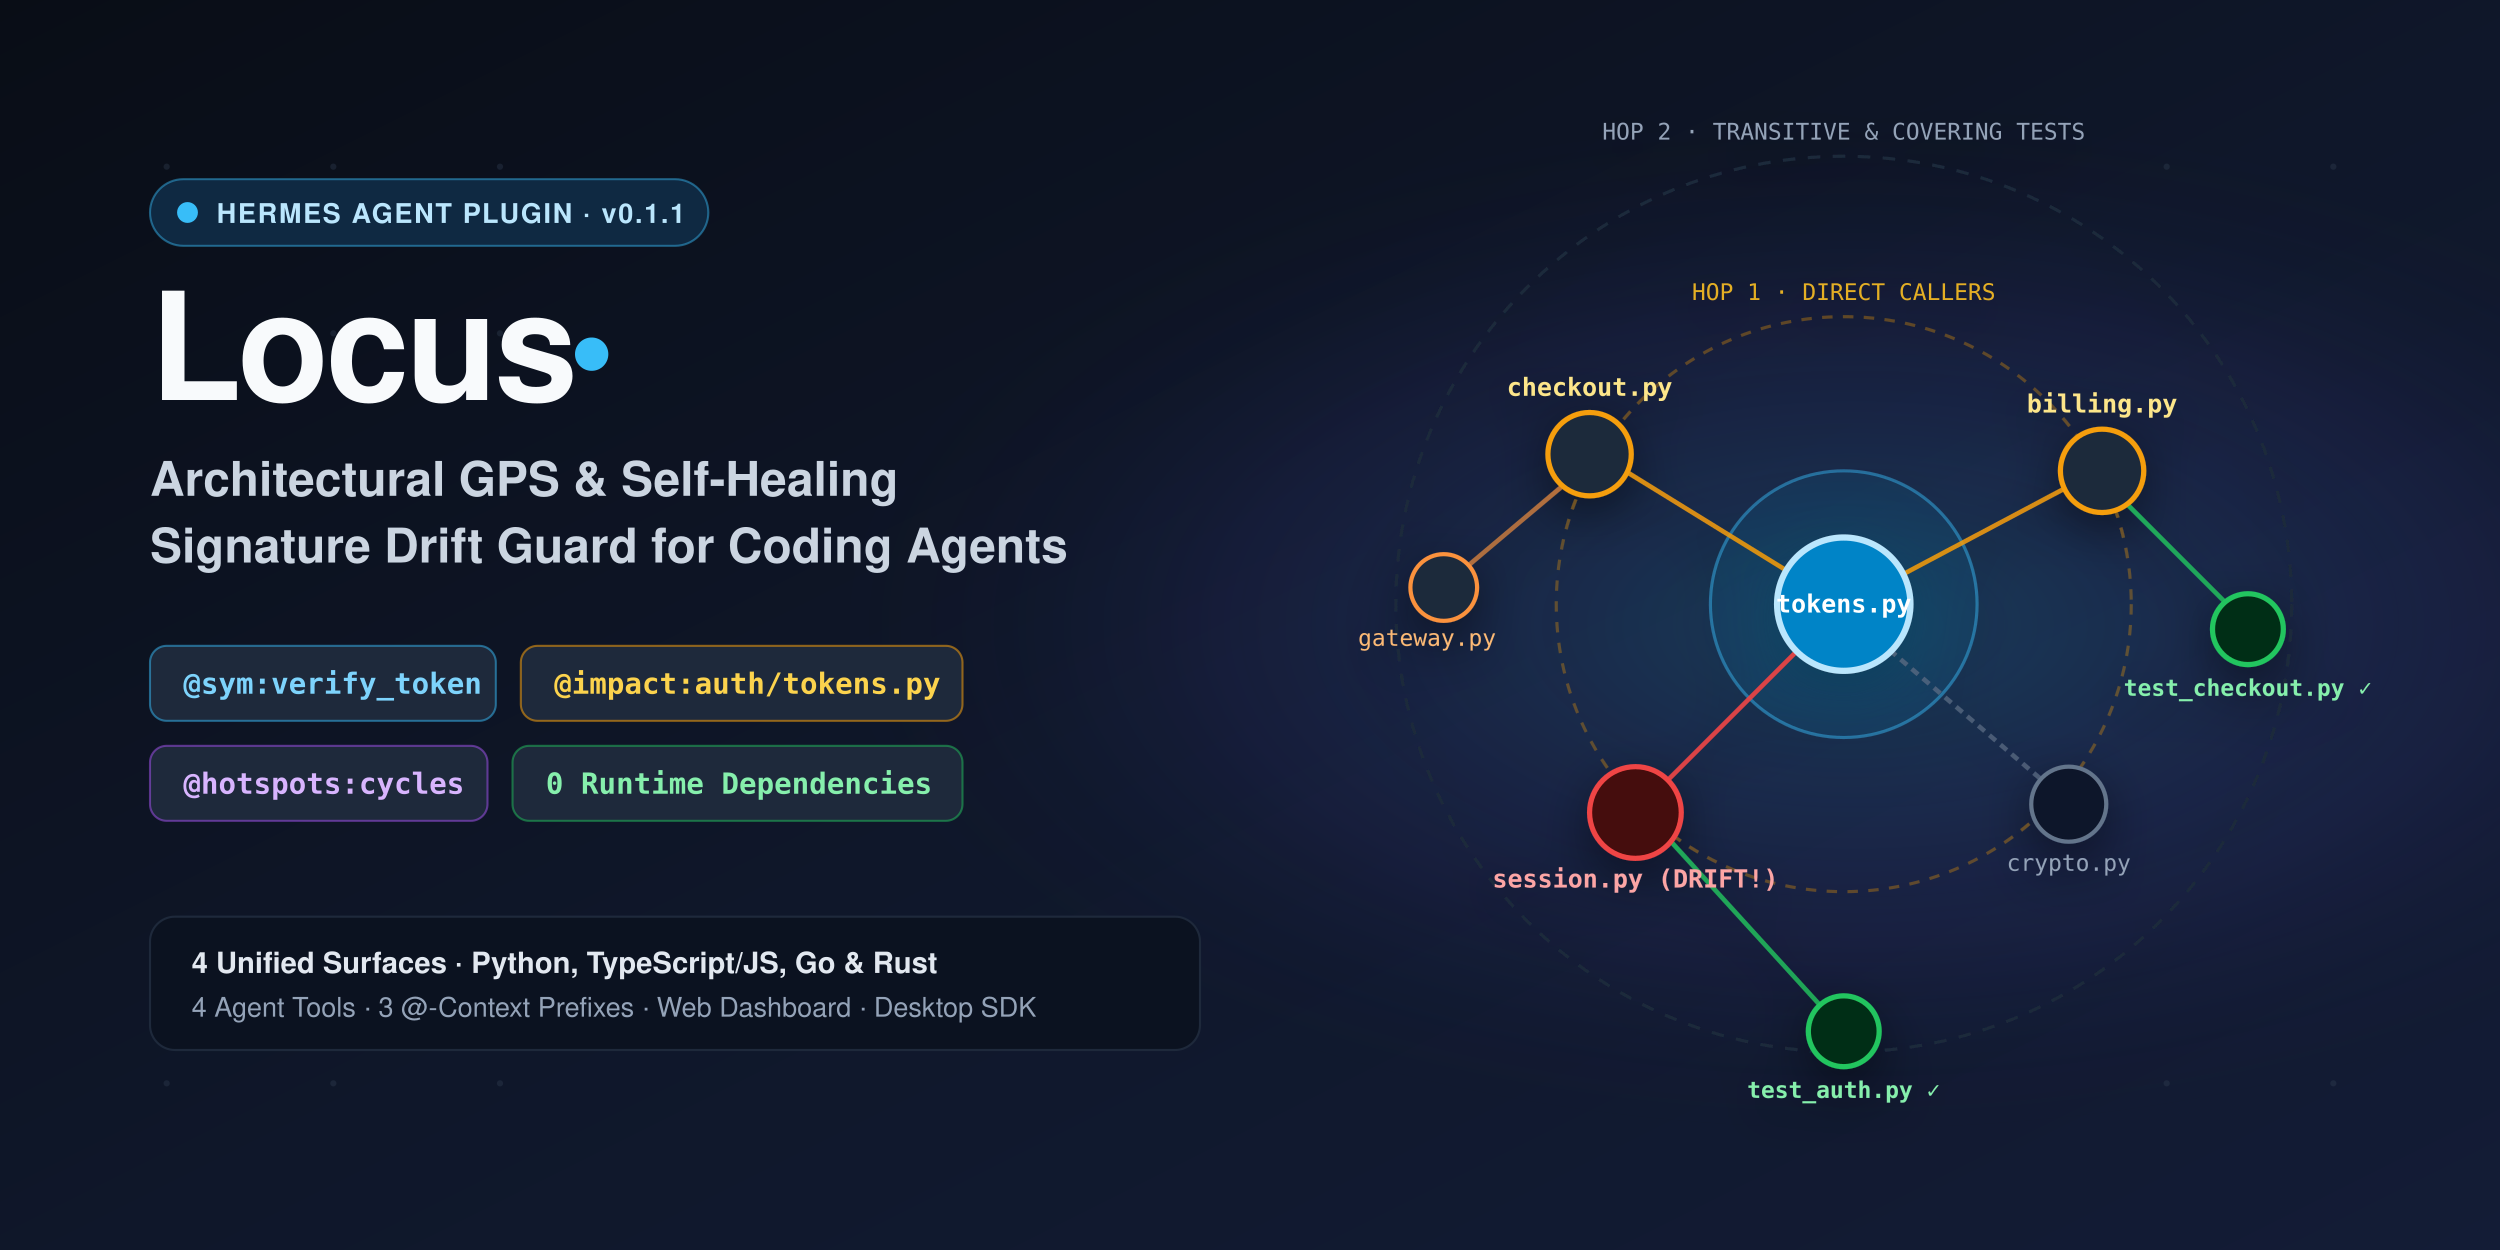
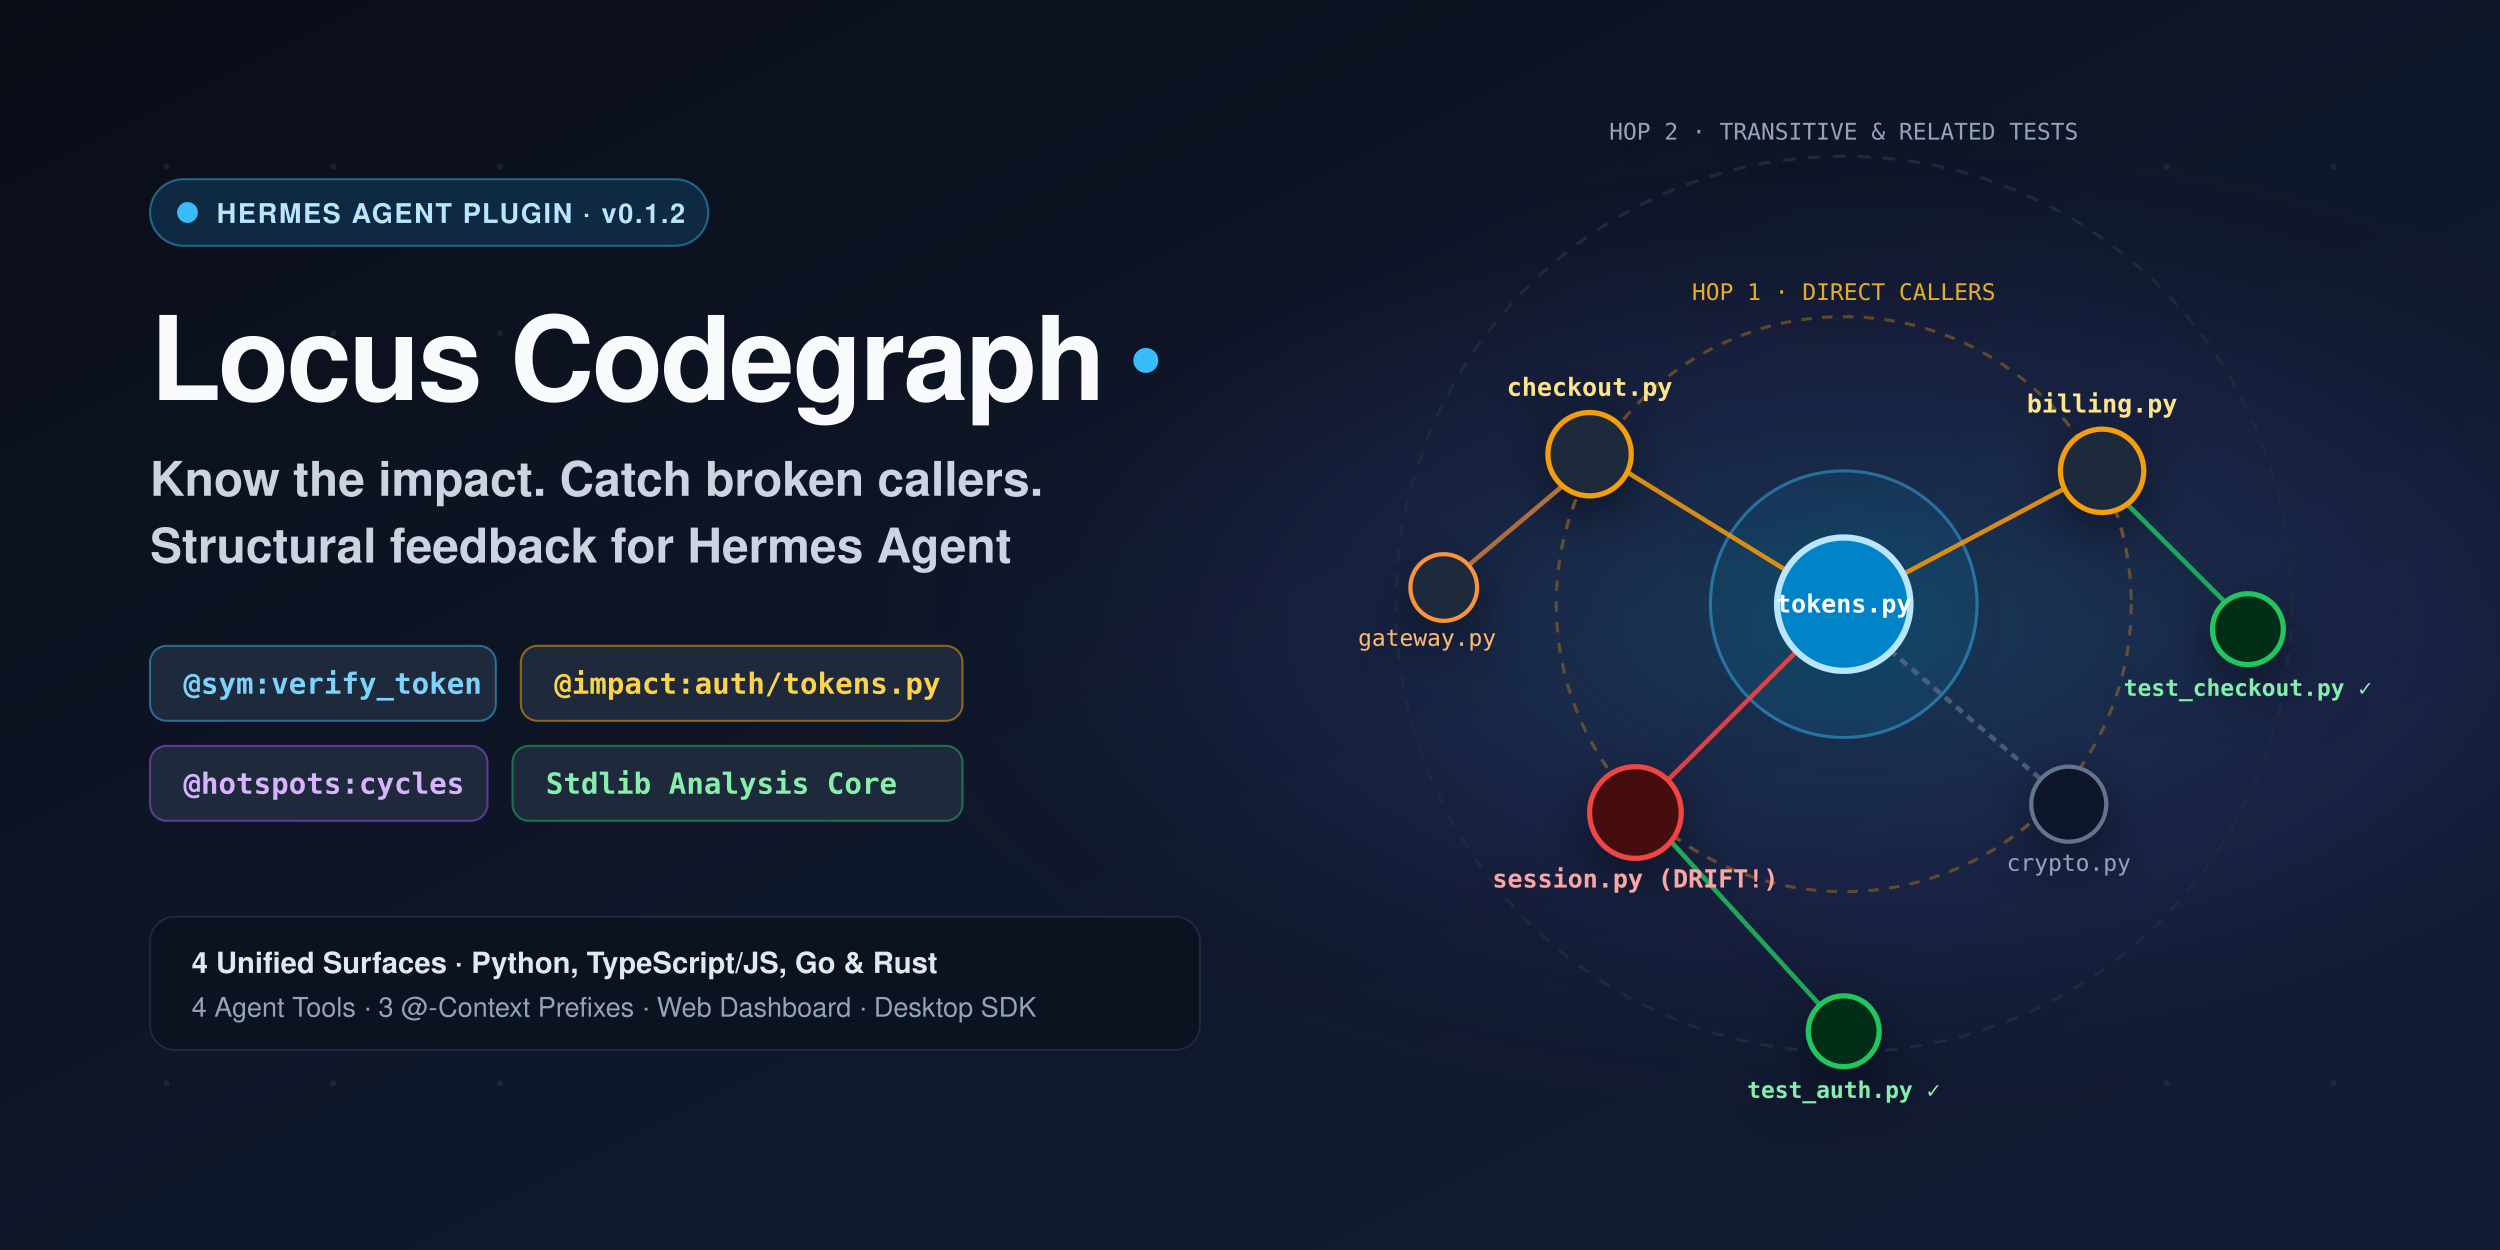
- <svg xmlns="http://www.w3.org/2000/svg" viewBox="0 0 1200 600" width="1200" height="600" role="img" aria-label="Locus — Live AST Codebase Graph, Blast-Radius Engine and Signature Drift Guard for Hermes Agent">
+ <svg xmlns="http://www.w3.org/2000/svg" viewBox="0 0 1200 600" width="1200" height="600" role="img" aria-label="Locus Codegraph — Local code graph and signature drift feedback for Hermes Agent">
  <defs>
    <linearGradient id="bgGrad" x1="0%" y1="0%" x2="100%" y2="100%">
      <stop offset="0%" stop-color="#090d16" />
      <stop offset="52%" stop-color="#0f172a" />
      <stop offset="100%" stop-color="#131c36" />
    </linearGradient>
    <radialGradient id="glowCyan" cx="74%" cy="50%" r="42%">
      <stop offset="0%" stop-color="#38bdf8" stop-opacity="0.22" />
      <stop offset="60%" stop-color="#6366f1" stop-opacity="0.08" />
      <stop offset="100%" stop-color="#090d16" stop-opacity="0" />
    </radialGradient>
    <linearGradient id="accentPill" x1="0%" y1="0%" x2="100%" y2="0%">
      <stop offset="0%" stop-color="#0284c7" />
      <stop offset="100%" stop-color="#6366f1" />
    </linearGradient>
    <filter id="softShadow" x="-15%" y="-15%" width="130%" height="130%">
      <feDropShadow dx="0" dy="8" stdDeviation="12" flood-color="#000000" flood-opacity="0.45" />
    </filter>
  </defs>
  <rect width="1200" height="600" fill="url(#bgGrad)" />
  <rect width="1200" height="600" fill="url(#glowCyan)" />
  <g fill="#334155" opacity="0.35">
    <circle cx="80" cy="80" r="1.5" />
    <circle cx="160" cy="80" r="1.5" />
    <circle cx="240" cy="80" r="1.5" />
    <circle cx="80" cy="160" r="1.5" />
    <circle cx="160" cy="160" r="1.5" />
    <circle cx="240" cy="160" r="1.5" />
    <circle cx="80" cy="520" r="1.5" />
    <circle cx="160" cy="520" r="1.5" />
    <circle cx="240" cy="520" r="1.5" />
    <circle cx="1040" cy="80" r="1.5" />
    <circle cx="1120" cy="80" r="1.5" />
    <circle cx="1040" cy="520" r="1.5" />
    <circle cx="1120" cy="520" r="1.5" />
  </g>
  <g transform="translate(72, 86)">
    <rect x="0" y="0" width="268" height="32" rx="16" fill="#0f2942" stroke="#38bdf8" stroke-opacity="0.45" />
    <circle cx="18" cy="16" r="5" fill="#38bdf8" />
-     <text x="32" y="21" font-family="ui-sans-serif, -apple-system, BlinkMacSystemFont, Segoe UI, Helvetica, Arial, sans-serif" font-size="13" font-weight="700" fill="#bae6fd" letter-spacing="0.8">HERMES AGENT PLUGIN · v0.1.1</text>
-     <text x="0" y="106" font-family="ui-sans-serif, -apple-system, BlinkMacSystemFont, Segoe UI, Helvetica, Arial, sans-serif" font-size="72" font-weight="800" fill="#f8fafc" letter-spacing="-1.5">Locus</text>
-     <circle cx="212" cy="84" r="8" fill="#38bdf8" />
-     <text x="0" y="152" font-family="ui-sans-serif, -apple-system, BlinkMacSystemFont, Segoe UI, Helvetica, Arial, sans-serif" font-size="23" font-weight="600" fill="#cbd5e1">Architectural GPS &amp; Self-Healing</text>
-     <text x="0" y="184" font-family="ui-sans-serif, -apple-system, BlinkMacSystemFont, Segoe UI, Helvetica, Arial, sans-serif" font-size="23" font-weight="600" fill="#cbd5e1">Signature Drift Guard for Coding Agents</text>
+     <text x="32" y="21" font-family="ui-sans-serif, -apple-system, BlinkMacSystemFont, Segoe UI, Helvetica, Arial, sans-serif" font-size="13" font-weight="700" fill="#bae6fd" letter-spacing="0.8">HERMES AGENT PLUGIN · v0.1.2</text>
+     <text x="0" y="106" font-family="ui-sans-serif, -apple-system, BlinkMacSystemFont, Segoe UI, Helvetica, Arial, sans-serif" font-size="56" font-weight="800" fill="#f8fafc" letter-spacing="-1.2">Locus Codegraph</text>
+     <circle cx="478" cy="87" r="6" fill="#38bdf8" />
+     <text x="0" y="152" font-family="ui-sans-serif, -apple-system, BlinkMacSystemFont, Segoe UI, Helvetica, Arial, sans-serif" font-size="23" font-weight="600" fill="#cbd5e1">Know the impact. Catch broken callers.</text>
+     <text x="0" y="184" font-family="ui-sans-serif, -apple-system, BlinkMacSystemFont, Segoe UI, Helvetica, Arial, sans-serif" font-size="23" font-weight="600" fill="#cbd5e1">Structural feedback for Hermes Agent</text>
    <g transform="translate(0, 224)" font-family="ui-monospace, SFMono-Regular, Menlo, Monaco, Consolas, monospace" font-size="14" font-weight="600">
      <rect x="0" y="0" width="166" height="36" rx="8" fill="#1e293b" stroke="#38bdf8" stroke-opacity="0.5" />
      <text x="16" y="23" fill="#7dd3fc">@sym:verify_token</text>
      <rect x="178" y="0" width="212" height="36" rx="8" fill="#1e293b" stroke="#f59e0b" stroke-opacity="0.55" />
      <text x="194" y="23" fill="#fcd34d">@impact:auth/tokens.py</text>
      <rect x="0" y="48" width="162" height="36" rx="8" fill="#1e293b" stroke="#a855f7" stroke-opacity="0.5" />
      <text x="16" y="71" fill="#d8b4fe">@hotspots:cycles</text>
      <rect x="174" y="48" width="216" height="36" rx="8" fill="#1e293b" stroke="#22c55e" stroke-opacity="0.5" />
-       <text x="190" y="71" fill="#86efac">0 Runtime Dependencies</text>
+       <text x="190" y="71" fill="#86efac">Stdlib Analysis Core</text>
    </g>
    <g transform="translate(0, 354)" font-family="ui-sans-serif, -apple-system, BlinkMacSystemFont, Segoe UI, Helvetica, Arial, sans-serif" font-size="14" fill="#94a3b8">
      <rect x="0" y="0" width="504" height="64" rx="12" fill="#0b1220" stroke="#1e293b" />
      <text x="20" y="27" font-weight="700" fill="#e2e8f0">4 Unified Surfaces · Python, TypeScript/JS, Go &amp; Rust</text>
      <text x="20" y="48" font-size="13" fill="#94a3b8">4 Agent Tools  ·  3 @-Context Prefixes  ·  Web Dashboard  ·  Desktop SDK</text>
    </g>
  </g>
  <g transform="translate(885, 290)" filter="url(#softShadow)">
    <circle cx="0" cy="0" r="215" fill="none" stroke="#1e293b" stroke-width="1.5" stroke-dasharray="6 6" />
    <circle cx="0" cy="0" r="138" fill="none" stroke="#f59e0b" stroke-opacity="0.32" stroke-width="1.5" stroke-dasharray="5 5" />
    <circle cx="0" cy="0" r="64" fill="#0ea5e9" fill-opacity="0.08" stroke="#38bdf8" stroke-opacity="0.45" stroke-width="1.5" />
    <text x="0" y="-146" text-anchor="middle" font-family="ui-monospace, SFMono-Regular, Menlo, monospace" font-size="11" fill="#fbbf24" opacity="0.9">HOP 1 · DIRECT CALLERS</text>
-     <text x="0" y="-223" text-anchor="middle" font-family="ui-monospace, SFMono-Regular, Menlo, monospace" font-size="11" fill="#94a3b8">HOP 2 · TRANSITIVE &amp; COVERING TESTS</text>
+     <text x="0" y="-223" text-anchor="middle" font-family="ui-monospace, SFMono-Regular, Menlo, monospace" font-size="11" fill="#94a3b8">HOP 2 · TRANSITIVE &amp; RELATED TESTS</text>
    <g stroke-width="2.2" fill="none">
      <line x1="-118" y1="-72" x2="-24" y2="-14" stroke="#f59e0b" stroke-opacity="0.85" />
      <line x1="122" y1="-64" x2="24" y2="-12" stroke="#f59e0b" stroke-opacity="0.85" />
      <line x1="-98" y1="98" x2="-20" y2="20" stroke="#ef4444" stroke-opacity="0.9" />
      <line x1="22" y1="22" x2="104" y2="92" stroke="#64748b" stroke-opacity="0.65" stroke-dasharray="4 3" />
      <line x1="-188" y1="-12" x2="-124" y2="-66" stroke="#fb923c" stroke-opacity="0.65" />
      <line x1="0" y1="205" x2="-92" y2="104" stroke="#22c55e" stroke-opacity="0.8" />
      <line x1="192" y1="8" x2="126" y2="-58" stroke="#22c55e" stroke-opacity="0.8" />
    </g>
    <g transform="translate(0, 0)">
      <circle cx="0" cy="0" r="32" fill="#0284c7" stroke="#bae6fd" stroke-width="3" />
      <text x="0" y="4" text-anchor="middle" font-family="ui-monospace, SFMono-Regular, Menlo, monospace" font-size="12" font-weight="700" fill="#ffffff">tokens.py</text>
    </g>
    <g transform="translate(-122, -72)">
      <circle cx="0" cy="0" r="20" fill="#1e293b" stroke="#f59e0b" stroke-width="2.5" />
      <text x="0" y="-28" text-anchor="middle" font-family="ui-monospace, SFMono-Regular, Menlo, monospace" font-size="12" font-weight="600" fill="#fde68a">checkout.py</text>
    </g>
    <g transform="translate(124, -64)">
      <circle cx="0" cy="0" r="20" fill="#1e293b" stroke="#f59e0b" stroke-width="2.5" />
      <text x="0" y="-28" text-anchor="middle" font-family="ui-monospace, SFMono-Regular, Menlo, monospace" font-size="12" font-weight="600" fill="#fde68a">billing.py</text>
    </g>
    <g transform="translate(-100, 100)">
      <circle cx="0" cy="0" r="22" fill="#450a0a" stroke="#ef4444" stroke-width="2.5" />
      <text x="0" y="36" text-anchor="middle" font-family="ui-monospace, SFMono-Regular, Menlo, monospace" font-size="12" font-weight="700" fill="#fca5a5">session.py (DRIFT!)</text>
    </g>
    <g transform="translate(108, 96)">
      <circle cx="0" cy="0" r="18" fill="#0f172a" stroke="#64748b" stroke-width="2" />
      <text x="0" y="32" text-anchor="middle" font-family="ui-monospace, SFMono-Regular, Menlo, monospace" font-size="11" fill="#94a3b8">crypto.py</text>
    </g>
    <g transform="translate(-192, -8)">
      <circle cx="0" cy="0" r="16" fill="#1e293b" stroke="#fb923c" stroke-width="2" />
      <text x="-8" y="28" text-anchor="middle" font-family="ui-monospace, SFMono-Regular, Menlo, monospace" font-size="11" fill="#fdba74">gateway.py</text>
    </g>
    <g transform="translate(0, 205)">
      <circle cx="0" cy="0" r="17" fill="#052e16" stroke="#22c55e" stroke-width="2.5" />
      <text x="0" y="32" text-anchor="middle" font-family="ui-monospace, SFMono-Regular, Menlo, monospace" font-size="11" font-weight="600" fill="#86efac">test_auth.py ✓</text>
    </g>
    <g transform="translate(194, 12)">
      <circle cx="0" cy="0" r="17" fill="#052e16" stroke="#22c55e" stroke-width="2.5" />
      <text x="0" y="32" text-anchor="middle" font-family="ui-monospace, SFMono-Regular, Menlo, monospace" font-size="11" font-weight="600" fill="#86efac">test_checkout.py ✓</text>
    </g>
  </g>
</svg>
